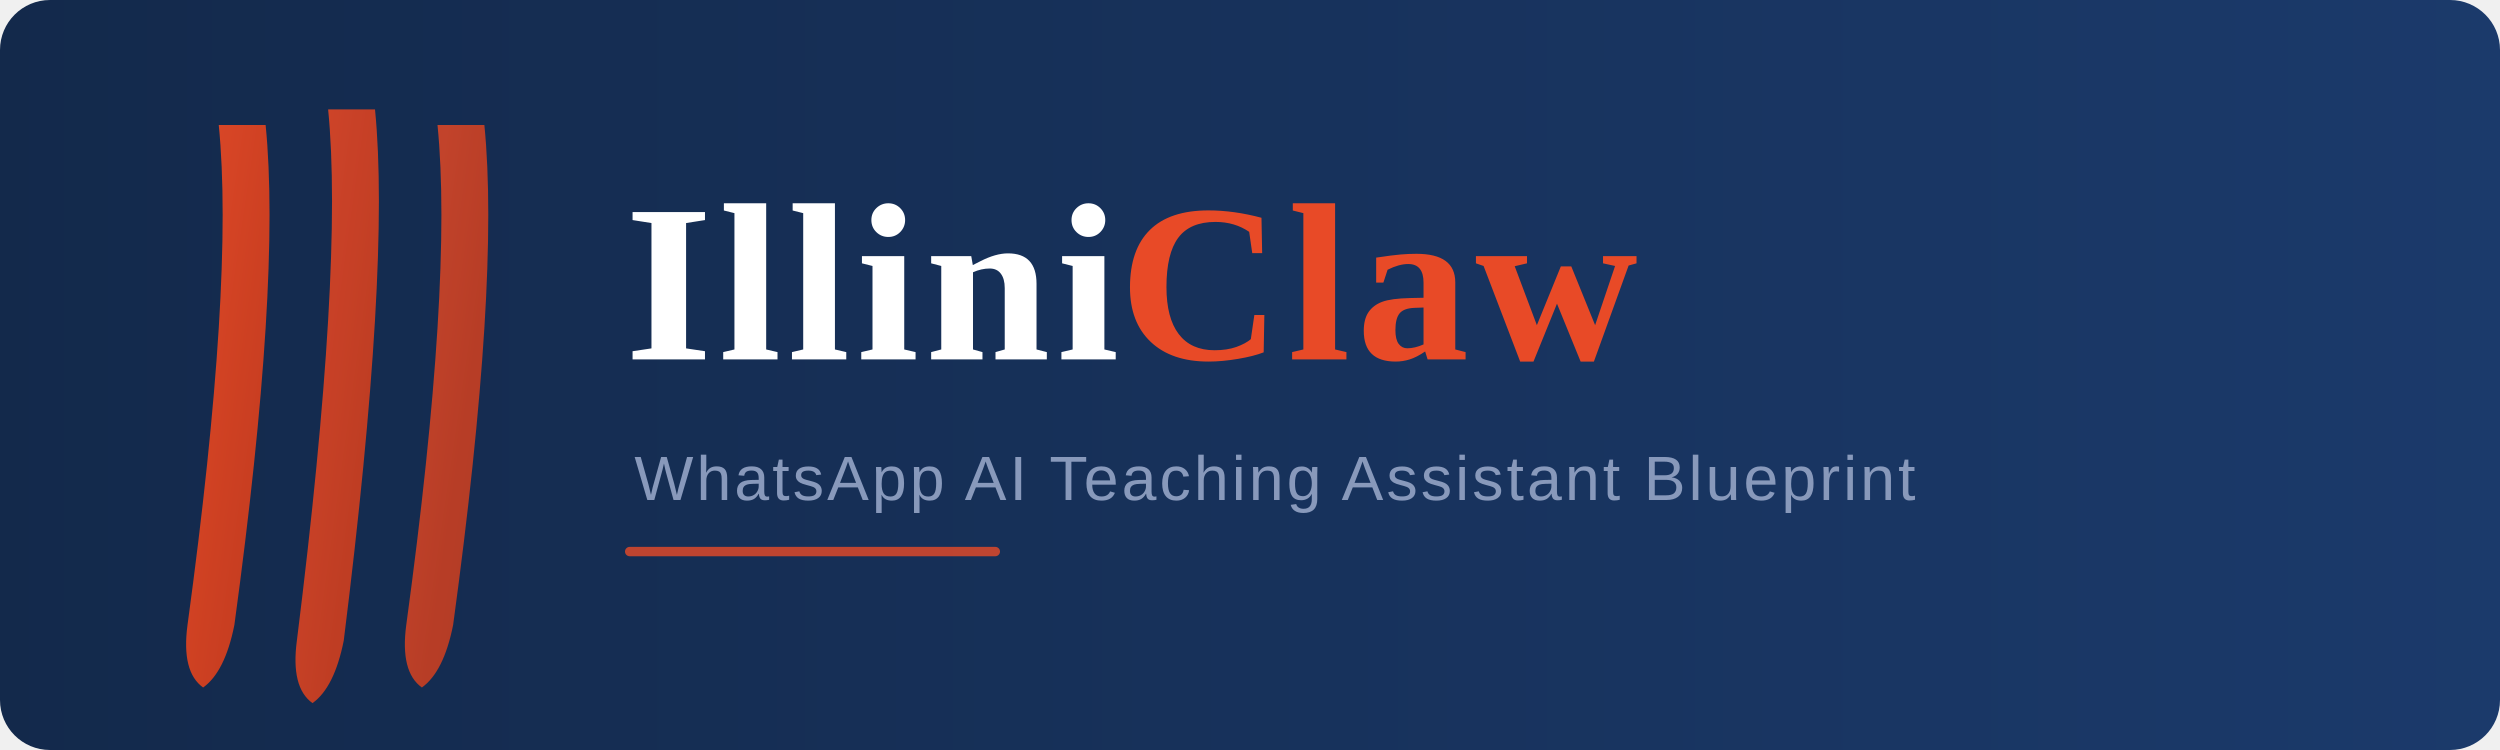
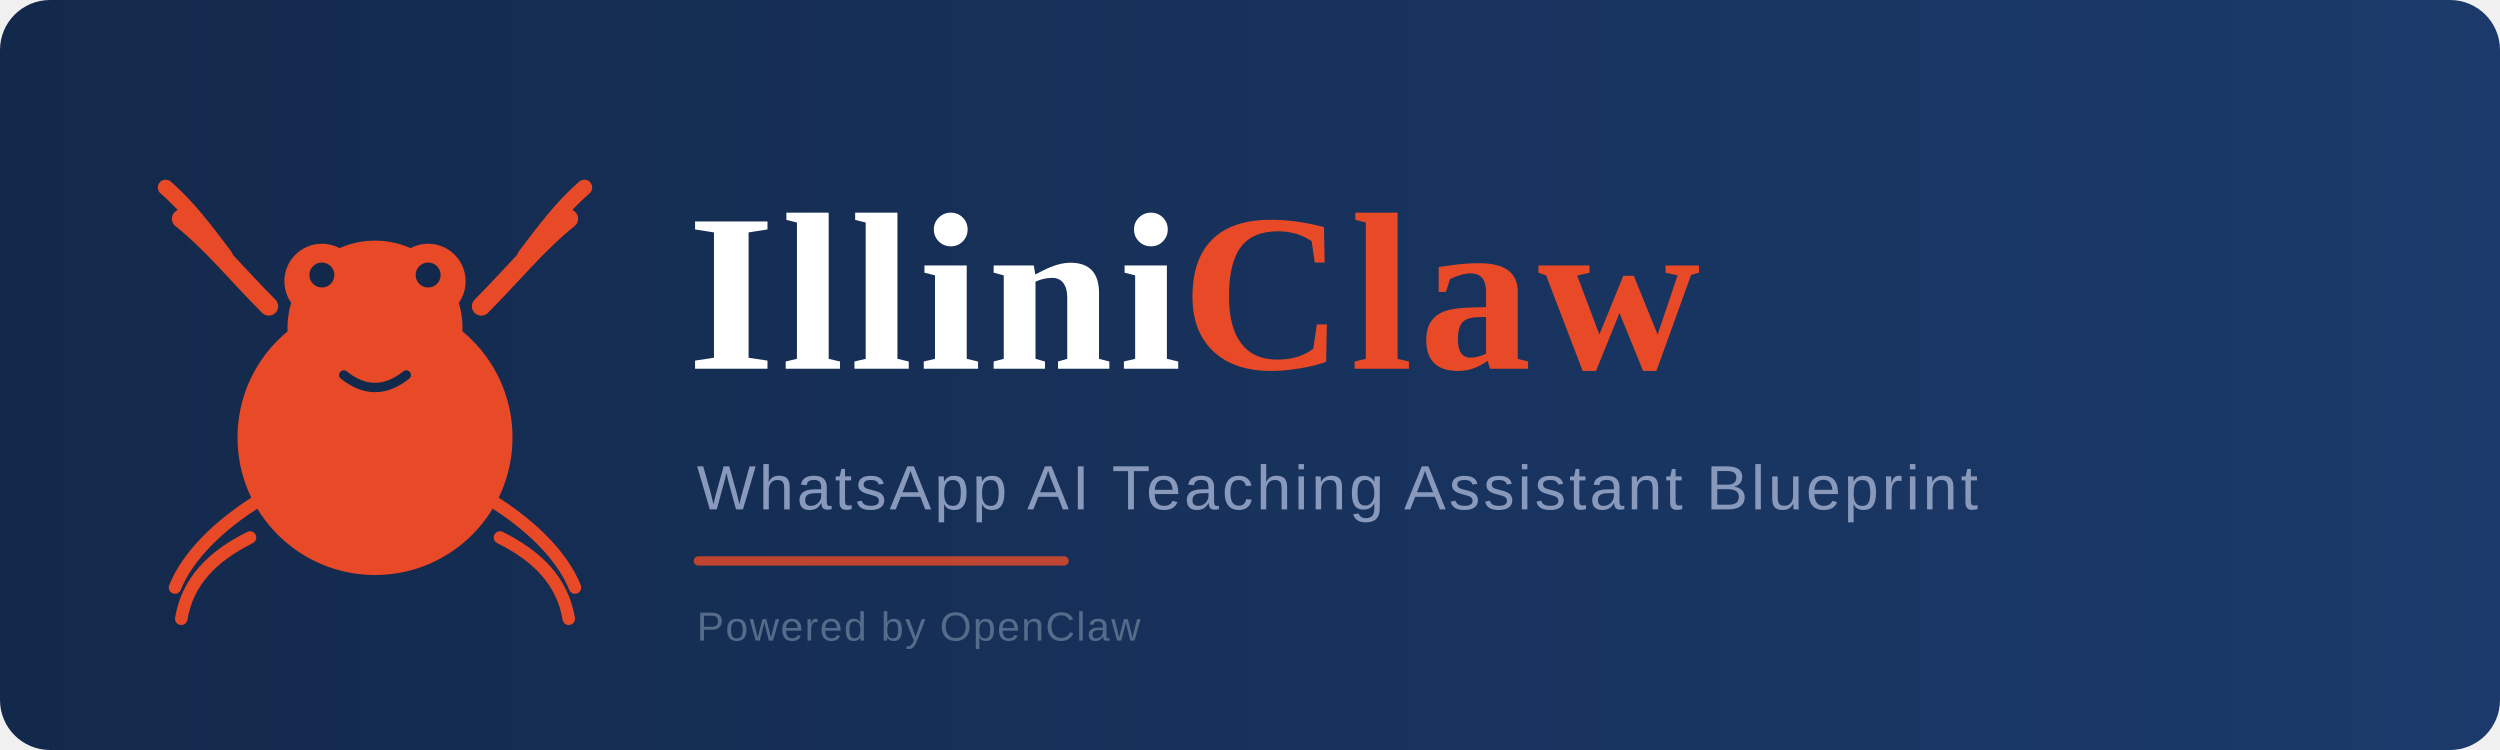
<svg xmlns="http://www.w3.org/2000/svg" viewBox="0 0 800 240" fill="none">
  <defs>
-     <linearGradient id="clawGrad" x1="0%" y1="0%" x2="100%" y2="100%">
-       <stop offset="0%" style="stop-color:#E84A27" />
-       <stop offset="100%" style="stop-color:#C83A1A" />
-     </linearGradient>
    <linearGradient id="bgGrad" x1="0%" y1="0%" x2="100%" y2="0%">
      <stop offset="0%" style="stop-color:#13294B" />
      <stop offset="100%" style="stop-color:#1B3A6B" />
    </linearGradient>
  </defs>
  <rect width="800" height="240" rx="16" fill="url(#bgGrad)" />
-   <g transform="translate(40, 30)">
-     <path d="M30 10 Q35 60 20 170 Q18 185 25 190 Q32 185 35 170 Q50 60 45 10 Z" fill="url(#clawGrad)" opacity="0.95" />
-     <path d="M65 5 Q70 55 55 175 Q53 190 60 195 Q67 190 70 175 Q85 55 80 5 Z" fill="url(#clawGrad)" opacity="0.9" />
-     <path d="M100 10 Q105 60 90 170 Q88 185 95 190 Q102 185 105 170 Q120 60 115 10 Z" fill="url(#clawGrad)" opacity="0.85" />
+   <g transform="translate(48, 40)">
+     <circle cx="72" cy="100" r="44" fill="#E84A27" />
+     <circle cx="72" cy="65" r="28" fill="#E84A27" />
+     <circle cx="55" cy="50" r="12" fill="#E84A27" />
+     <circle cx="89" cy="50" r="12" fill="#E84A27" />
+     <circle cx="55" cy="48" r="4" fill="#13294B" />
+     <circle cx="89" cy="48" r="4" fill="#13294B" />
+     <path d="M10 30 C20 38 28 48 38 58" stroke="#E84A27" stroke-width="6" stroke-linecap="round" fill="none" />
+     <path d="M5 20 C12 26 18 34 24 42" stroke="#E84A27" stroke-width="5" stroke-linecap="round" fill="none" />
+     <path d="M134 30 C124 38 116 48 106 58" stroke="#E84A27" stroke-width="6" stroke-linecap="round" fill="none" />
+     <path d="M139 20 C132 26 126 34 120 42" stroke="#E84A27" stroke-width="5" stroke-linecap="round" fill="none" />
+     <path d="M35 120 C22 128 12 138 8 148" stroke="#E84A27" stroke-width="4" stroke-linecap="round" fill="none" />
+     <path d="M32 132 C20 138 12 146 10 158" stroke="#E84A27" stroke-width="4" stroke-linecap="round" fill="none" />
+     <path d="M109 120 C122 128 132 138 136 148" stroke="#E84A27" stroke-width="4" stroke-linecap="round" fill="none" />
+     <path d="M112 132 C124 138 132 146 134 158" stroke="#E84A27" stroke-width="4" stroke-linecap="round" fill="none" />
+     <path d="M62 80 Q72 88 82 80" stroke="#13294B" stroke-width="3" stroke-linecap="round" fill="none" />
  </g>
-   <text x="200" y="115" font-family="Georgia, 'Times New Roman', serif" font-size="72" font-weight="bold" fill="#FFFFFF" letter-spacing="2">
+   <text x="220" y="118" font-family="Georgia, 'Times New Roman', serif" font-size="72" font-weight="bold" fill="#FFFFFF" letter-spacing="2">
    Illini<tspan fill="#E84A27">Claw</tspan>
  </text>
-   <text x="203" y="160" font-family="'Helvetica Neue', Arial, sans-serif" font-size="20" fill="#8899BB" letter-spacing="1">
+   <text x="223" y="163" font-family="'Helvetica Neue', Arial, sans-serif" font-size="20" fill="#8899BB" letter-spacing="1">
    WhatsApp AI Teaching Assistant Blueprint
  </text>
-   <rect x="200" y="175" width="120" height="3" rx="1.5" fill="#E84A27" opacity="0.8" />
+   <rect x="222" y="178" width="120" height="3" rx="1.5" fill="#E84A27" opacity="0.8" />
+   <text x="223" y="205" font-family="'Helvetica Neue', Arial, sans-serif" font-size="13" fill="#556B8A" letter-spacing="0.5">
+     Powered by OpenClaw
+   </text>
</svg>
